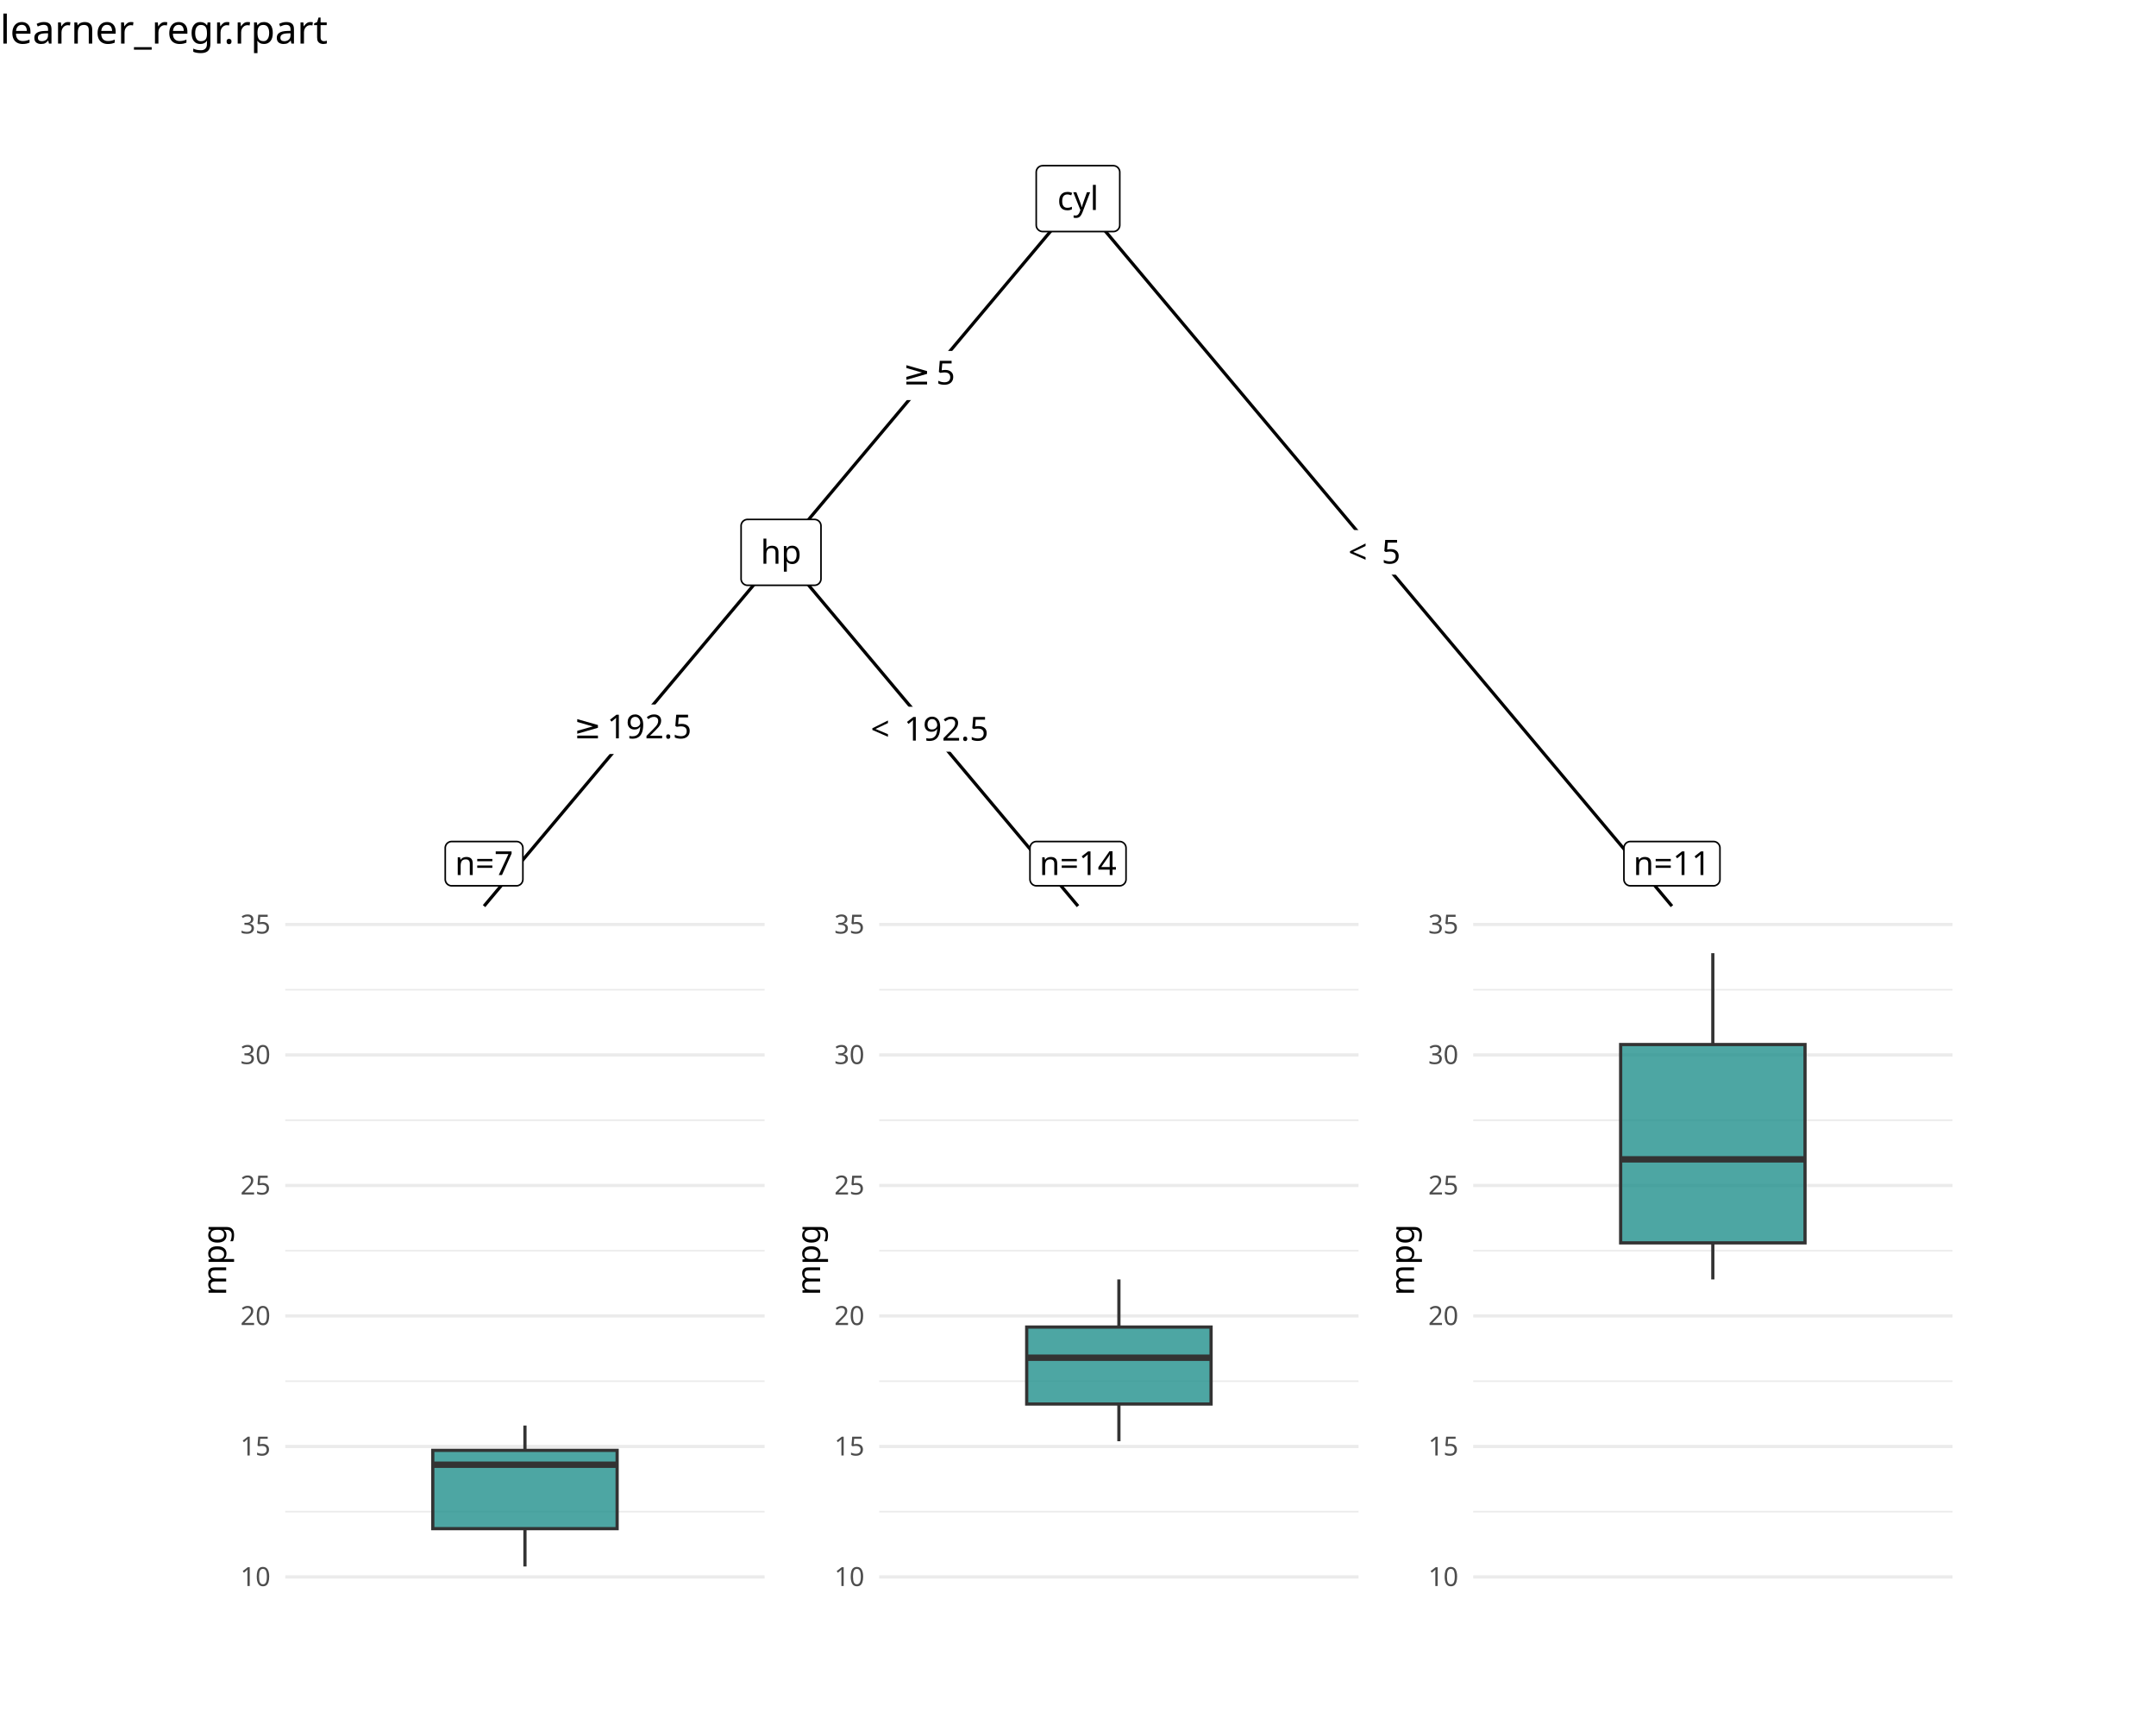
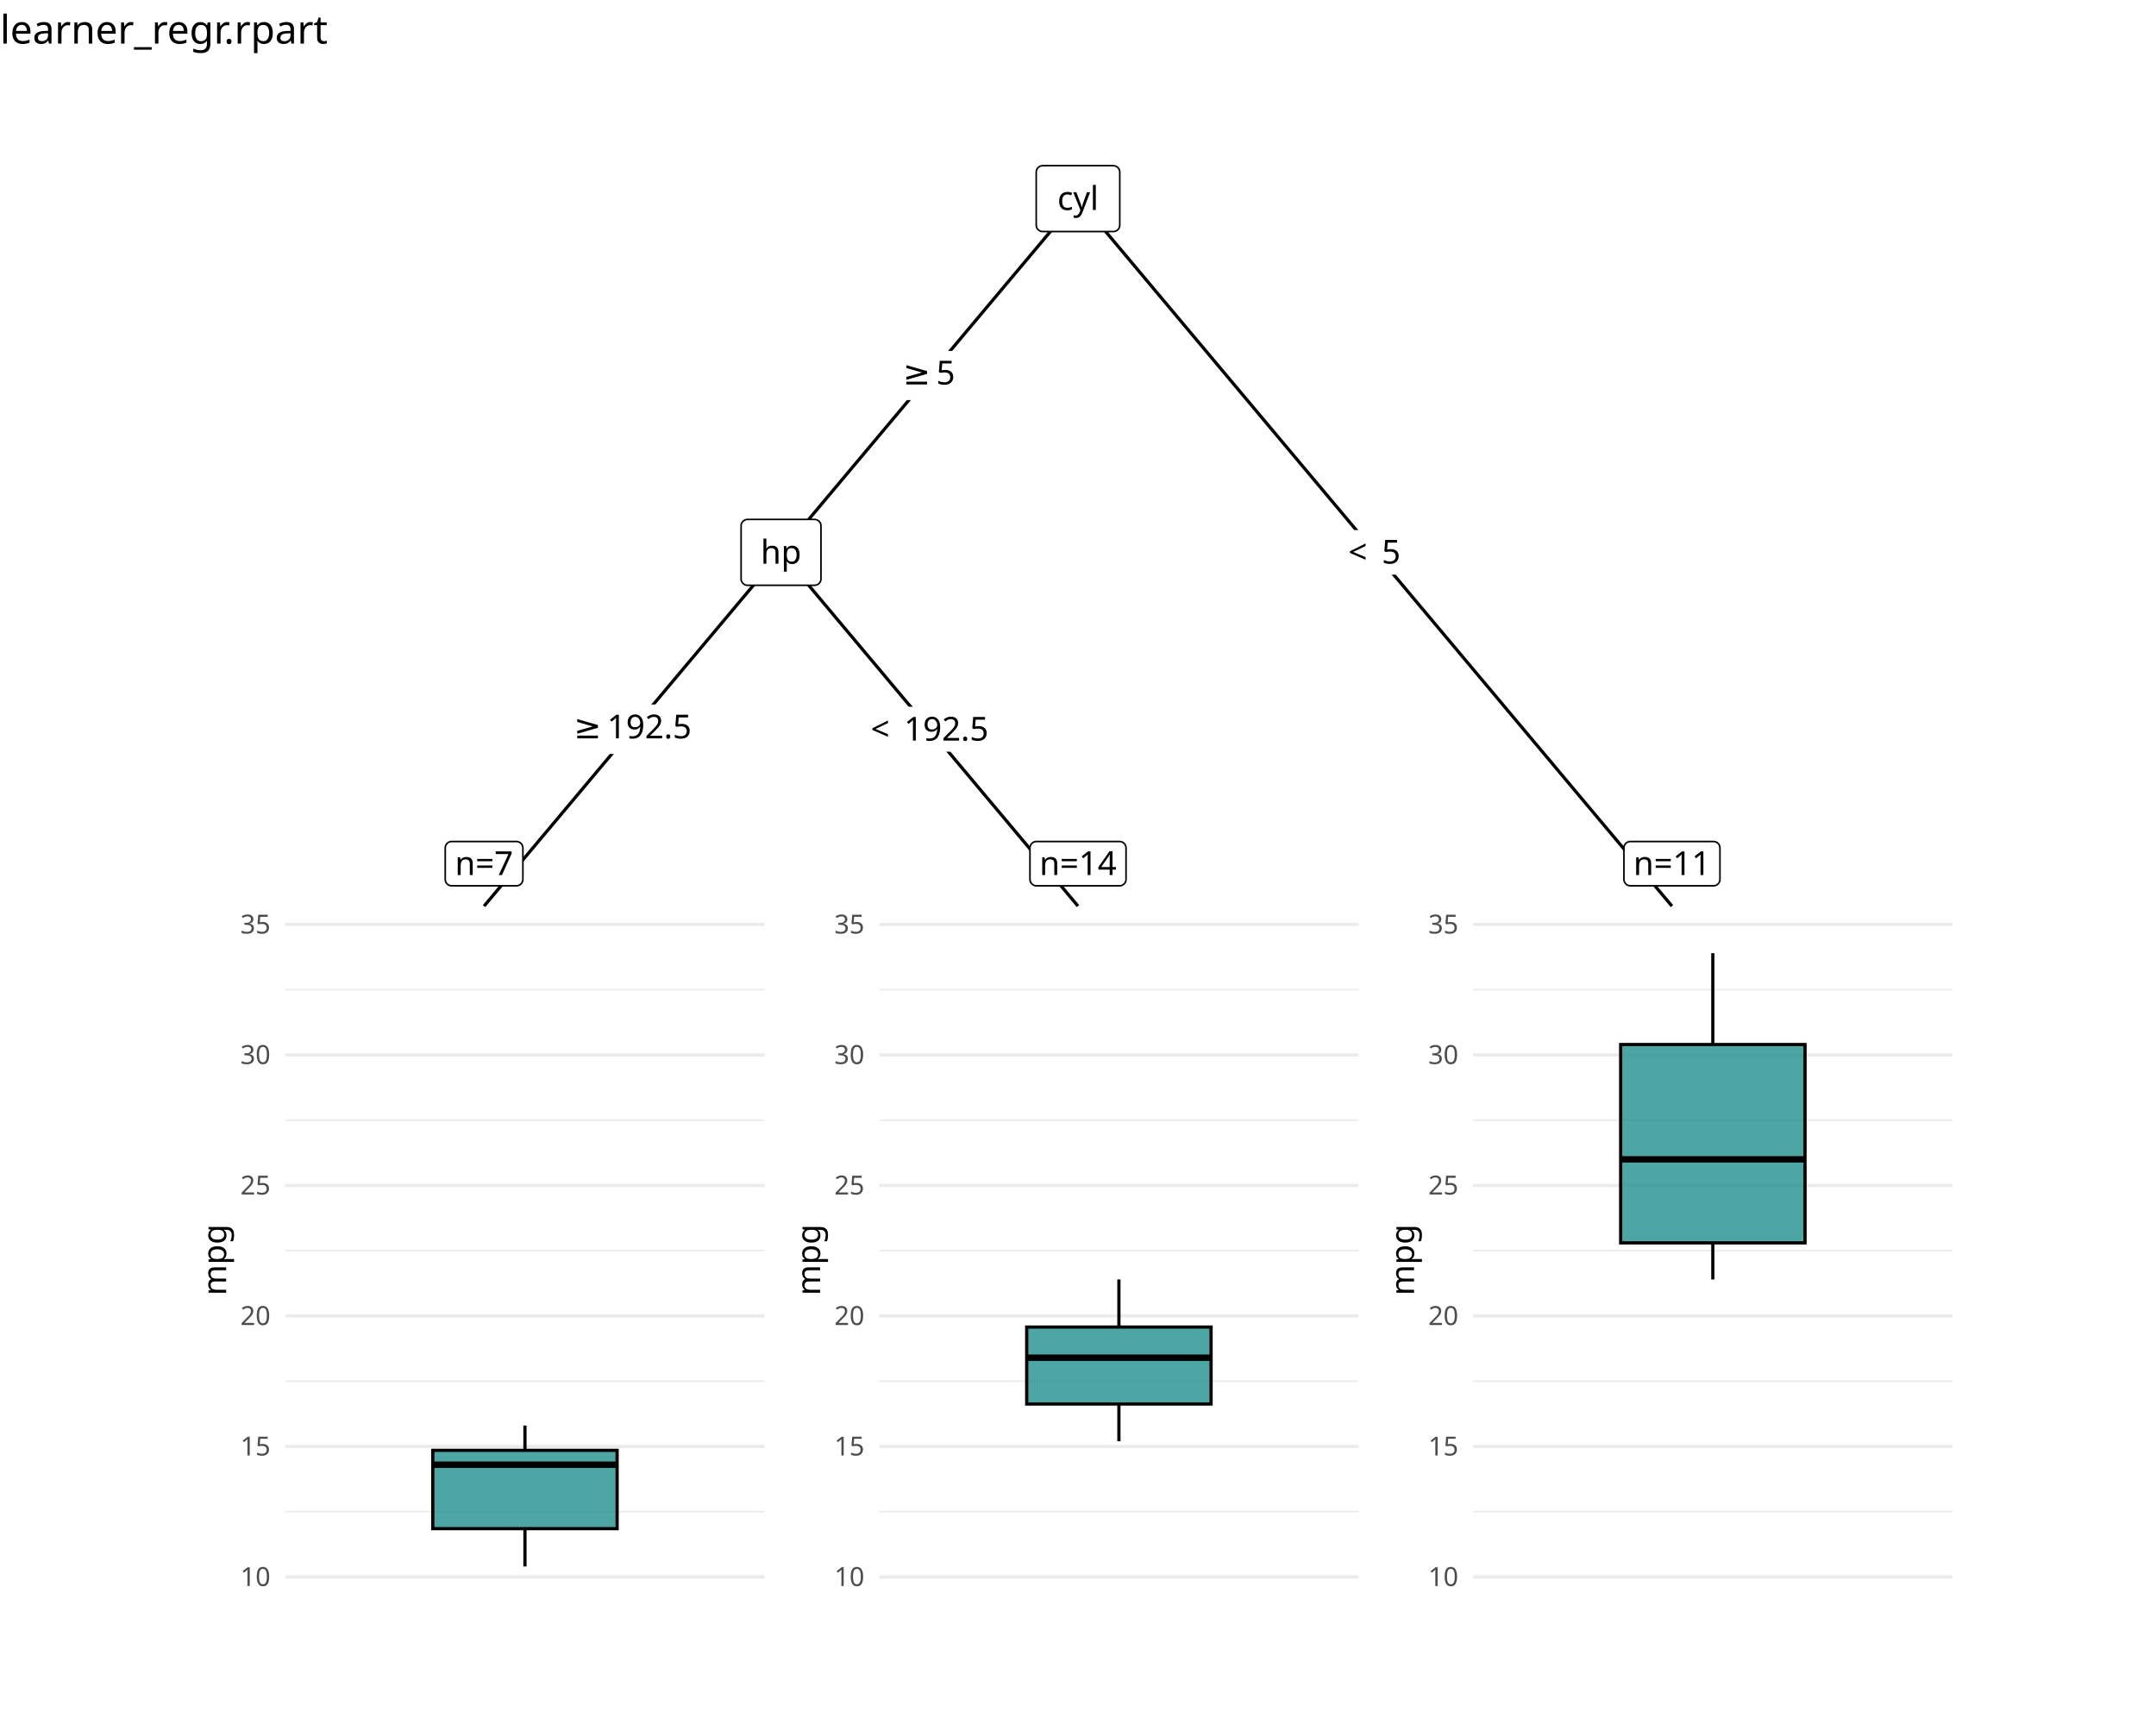
<svg xmlns="http://www.w3.org/2000/svg" class="svglite" data-engine-version="2.0" width="720.00pt" height="576.00pt" viewBox="0 0 720.00 576.00">
  <defs>
    <style type="text/css">
    .svglite line, .svglite polyline, .svglite polygon, .svglite path, .svglite rect, .svglite circle {
      fill: none;
      stroke: #000000;
      stroke-linecap: round;
      stroke-linejoin: round;
      stroke-miterlimit: 10.00;
    }
  </style>
  </defs>
  <rect width="100%" height="100%" style="stroke: none; fill: #FFFFFF;" />
  <defs>
    <clipPath id="cpMC4wMHw3MjAuMDB8MC4wMHw1NzYuMDA=">
      <rect x="0.00" y="0.00" width="720.00" height="576.00" />
    </clipPath>
  </defs>
  <g clip-path="url(#cpMC4wMHw3MjAuMDB8MC4wMHw1NzYuMDA=)">
</g>
  <defs>
    <clipPath id="cpMC4wMHw3MjAuMDB8MTcuMzB8NTc2LjAw">
      <rect x="0.00" y="17.30" width="720.00" height="558.70" />
    </clipPath>
  </defs>
  <g clip-path="url(#cpMC4wMHw3MjAuMDB8MTcuMzB8NTc2LjAw)">
    <line x1="260.83" y1="184.44" x2="360.00" y2="66.32" style="stroke-width: 1.07; stroke-linecap: butt;" />
    <line x1="161.65" y1="302.56" x2="260.83" y2="184.44" style="stroke-width: 1.07; stroke-linecap: butt;" />
    <line x1="360.00" y1="302.56" x2="260.83" y2="184.44" style="stroke-width: 1.07; stroke-linecap: butt;" />
    <line x1="558.35" y1="302.56" x2="360.00" y2="66.32" style="stroke-width: 1.07; stroke-linecap: butt;" />
    <polygon points="297.53,133.59 323.30,133.59 323.21,133.59 323.56,133.57 323.90,133.50 324.23,133.38 324.53,133.21 324.80,132.99 325.03,132.73 325.21,132.43 325.35,132.11 325.43,131.77 325.46,131.43 325.46,131.43 325.46,119.33 325.46,119.33 325.43,118.99 325.35,118.65 325.21,118.33 325.03,118.04 324.80,117.78 324.53,117.56 324.23,117.38 323.90,117.26 323.56,117.19 323.30,117.17 297.53,117.17 297.79,117.19 297.44,117.18 297.09,117.22 296.76,117.32 296.45,117.46 296.16,117.66 295.91,117.90 295.70,118.18 295.54,118.49 295.43,118.82 295.37,119.16 295.37,119.33 295.37,131.43 295.37,131.25 295.37,131.60 295.43,131.95 295.54,132.28 295.70,132.58 295.91,132.86 296.16,133.10 296.45,133.30 296.76,133.45 297.09,133.54 297.44,133.59 " style="stroke-width: 0.00; stroke: none; fill: #FFFFFF;" />
    <text x="301.52" y="128.37" style="font-size: 11.04px; font-family: sans;" textLength="8.58px" lengthAdjust="spacingAndGlyphs">≥</text>
    <text x="312.65" y="128.37" style="font-size: 11.04px; font-family: sans;" textLength="9.21px" lengthAdjust="spacingAndGlyphs"> 5</text>
    <polygon points="187.61,251.76 234.87,251.76 234.78,251.76 235.13,251.75 235.47,251.68 235.80,251.55 236.10,251.38 236.37,251.16 236.60,250.90 236.78,250.61 236.92,250.29 237.00,249.95 237.03,249.60 237.03,249.60 237.03,237.40 237.03,237.40 237.00,237.05 236.92,236.71 236.78,236.39 236.60,236.10 236.37,235.84 236.10,235.62 235.80,235.44 235.47,235.32 235.13,235.25 234.87,235.24 187.61,235.24 187.87,235.25 187.52,235.24 187.18,235.28 186.84,235.38 186.53,235.53 186.24,235.72 185.99,235.96 185.78,236.24 185.62,236.55 185.51,236.88 185.45,237.22 185.45,237.40 185.45,249.60 185.45,249.43 185.45,249.78 185.51,250.12 185.62,250.45 185.78,250.76 185.99,251.03 186.24,251.28 186.53,251.47 186.84,251.62 187.18,251.72 187.52,251.76 " style="stroke-width: 0.00; stroke: none; fill: #FFFFFF;" />
    <text x="191.60" y="246.55" style="font-size: 11.04px; font-family: sans;" textLength="8.58px" lengthAdjust="spacingAndGlyphs">≥</text>
    <text x="202.74" y="246.55" style="font-size: 11.04px; font-family: sans;" textLength="30.69px" lengthAdjust="spacingAndGlyphs"> 192.5</text>
    <polygon points="286.78,251.01 334.04,251.01 333.95,251.01 334.30,250.99 334.64,250.92 334.97,250.80 335.27,250.62 335.54,250.40 335.77,250.14 335.95,249.85 336.09,249.53 336.17,249.19 336.20,248.85 336.20,248.85 336.20,238.15 336.20,238.15 336.17,237.80 336.09,237.47 335.95,237.15 335.77,236.85 335.54,236.59 335.27,236.37 334.97,236.20 334.64,236.08 334.30,236.01 334.04,235.99 286.78,235.99 287.04,236.01 286.70,235.99 286.35,236.03 286.02,236.13 285.70,236.28 285.42,236.48 285.17,236.72 284.96,237.00 284.80,237.30 284.69,237.63 284.63,237.98 284.62,238.15 284.62,248.85 284.63,248.67 284.63,249.02 284.69,249.36 284.80,249.69 284.96,250.00 285.17,250.28 285.42,250.52 285.70,250.72 286.02,250.87 286.35,250.96 286.70,251.01 " style="stroke-width: 0.00; stroke: none; fill: #FFFFFF;" />
    <text x="290.78" y="247.30" style="font-size: 11.04px; font-family: sans;" textLength="8.57px" lengthAdjust="spacingAndGlyphs">&lt;</text>
    <text x="301.91" y="247.30" style="font-size: 11.04px; font-family: sans;" textLength="30.69px" lengthAdjust="spacingAndGlyphs"> 192.5</text>
    <polygon points="446.29,191.89 472.06,191.89 471.97,191.89 472.32,191.88 472.66,191.81 472.98,191.68 473.29,191.51 473.55,191.29 473.79,191.03 473.97,190.74 474.11,190.42 474.19,190.08 474.22,189.73 474.22,189.73 474.22,179.15 474.22,179.15 474.19,178.80 474.11,178.46 473.97,178.14 473.79,177.85 473.55,177.59 473.29,177.37 472.98,177.20 472.66,177.07 472.32,177.00 472.06,176.99 446.29,176.99 446.55,177.00 446.20,176.99 445.86,177.03 445.52,177.13 445.21,177.28 444.92,177.48 444.67,177.72 444.46,177.99 444.30,178.30 444.19,178.63 444.14,178.97 444.13,179.15 444.13,189.73 444.14,189.56 444.14,189.91 444.19,190.25 444.30,190.58 444.46,190.89 444.67,191.16 444.92,191.41 445.21,191.60 445.52,191.75 445.86,191.85 446.20,191.89 " style="stroke-width: 0.00; stroke: none; fill: #FFFFFF;" />
    <text x="450.28" y="188.19" style="font-size: 11.04px; font-family: sans;" textLength="8.57px" lengthAdjust="spacingAndGlyphs">&lt;</text>
    <text x="461.41" y="188.19" style="font-size: 11.04px; font-family: sans;" textLength="9.21px" lengthAdjust="spacingAndGlyphs"> 5</text>
    <polygon points="348.21,77.32 371.79,77.32 371.70,77.32 372.05,77.31 372.39,77.24 372.72,77.11 373.02,76.94 373.29,76.72 373.52,76.46 373.70,76.17 373.84,75.85 373.92,75.51 373.95,75.16 373.95,75.16 373.95,57.48 373.95,57.48 373.92,57.14 373.84,56.80 373.70,56.48 373.52,56.19 373.29,55.93 373.02,55.71 372.72,55.53 372.39,55.41 372.05,55.34 371.79,55.32 348.21,55.32 348.47,55.34 348.12,55.33 347.78,55.37 347.44,55.46 347.13,55.61 346.84,55.81 346.59,56.05 346.38,56.33 346.22,56.64 346.11,56.97 346.06,57.31 346.05,57.48 346.05,75.16 346.06,74.99 346.06,75.34 346.11,75.68 346.22,76.01 346.38,76.32 346.59,76.59 346.84,76.83 347.13,77.03 347.44,77.18 347.78,77.28 348.12,77.32 " style="stroke-width: 0.53; fill: #FFFFFF;" />
    <text x="360.00" y="70.12" text-anchor="middle" style="font-size: 11.04px; font-family: sans;" textLength="13.50px" lengthAdjust="spacingAndGlyphs">cyl</text>
    <polygon points="249.65,195.44 272.01,195.44 271.92,195.44 272.27,195.42 272.61,195.35 272.93,195.23 273.23,195.06 273.50,194.84 273.73,194.58 273.92,194.28 274.06,193.96 274.14,193.63 274.17,193.28 274.17,193.28 274.17,175.60 274.17,175.60 274.14,175.26 274.06,174.92 273.92,174.60 273.73,174.30 273.50,174.04 273.23,173.82 272.93,173.65 272.61,173.53 272.27,173.46 272.01,173.44 249.65,173.44 249.91,173.46 249.56,173.44 249.21,173.49 248.88,173.58 248.57,173.73 248.28,173.93 248.03,174.17 247.82,174.45 247.66,174.75 247.55,175.08 247.49,175.43 247.49,175.60 247.49,193.28 247.49,193.11 247.49,193.45 247.55,193.80 247.66,194.13 247.82,194.43 248.03,194.71 248.28,194.95 248.57,195.15 248.88,195.30 249.21,195.40 249.56,195.44 " style="stroke-width: 0.53; fill: #FFFFFF;" />
    <text x="260.83" y="188.24" text-anchor="middle" style="font-size: 11.04px; font-family: sans;" textLength="12.28px" lengthAdjust="spacingAndGlyphs">hp</text>
  </g>
  <defs>
    <clipPath id="cpNjIuNDh8MjYwLjgzfDMwMi41Nnw1MzguNzk=">
      <rect x="62.48" y="302.56" width="198.35" height="236.24" />
    </clipPath>
  </defs>
  <g clip-path="url(#cpNjIuNDh8MjYwLjgzfDMwMi41Nnw1MzguNzk=)">
</g>
  <g clip-path="url(#cpMC4wMHw3MjAuMDB8MTcuMzB8NTc2LjAw)">
</g>
  <defs>
    <clipPath id="cpOTUuMjd8MjU1LjM1fDMwOC4wNHw1MzMuMzE=">
      <rect x="95.27" y="308.04" width="160.07" height="225.28" />
    </clipPath>
  </defs>
  <g clip-path="url(#cpOTUuMjd8MjU1LjM1fDMwOC4wNHw1MzMuMzE=)">
    <polyline points="95.27,504.77 255.35,504.77 " style="stroke-width: 0.53; stroke: #EBEBEB; stroke-linecap: butt;" />
    <polyline points="95.27,461.20 255.35,461.20 " style="stroke-width: 0.53; stroke: #EBEBEB; stroke-linecap: butt;" />
    <polyline points="95.27,417.63 255.35,417.63 " style="stroke-width: 0.53; stroke: #EBEBEB; stroke-linecap: butt;" />
    <polyline points="95.27,374.05 255.35,374.05 " style="stroke-width: 0.53; stroke: #EBEBEB; stroke-linecap: butt;" />
    <polyline points="95.27,330.48 255.35,330.48 " style="stroke-width: 0.53; stroke: #EBEBEB; stroke-linecap: butt;" />
    <polyline points="95.27,526.56 255.35,526.56 " style="stroke-width: 1.07; stroke: #EBEBEB; stroke-linecap: butt;" />
    <polyline points="95.27,482.99 255.35,482.99 " style="stroke-width: 1.07; stroke: #EBEBEB; stroke-linecap: butt;" />
    <polyline points="95.27,439.41 255.35,439.41 " style="stroke-width: 1.07; stroke: #EBEBEB; stroke-linecap: butt;" />
    <polyline points="95.27,395.84 255.35,395.84 " style="stroke-width: 1.07; stroke: #EBEBEB; stroke-linecap: butt;" />
    <polyline points="95.27,352.26 255.35,352.26 " style="stroke-width: 1.07; stroke: #EBEBEB; stroke-linecap: butt;" />
    <polyline points="95.27,308.69 255.35,308.69 " style="stroke-width: 1.07; stroke: #EBEBEB; stroke-linecap: butt;" />
-     <line x1="175.31" y1="484.29" x2="175.31" y2="476.01" style="stroke-width: 1.07; stroke: #333333; stroke-linecap: butt;" />
-     <line x1="175.31" y1="510.44" x2="175.31" y2="523.07" style="stroke-width: 1.07; stroke: #333333; stroke-linecap: butt;" />
-     <polygon points="144.53,484.29 144.53,510.44 206.09,510.44 206.09,484.29 144.53,484.29 " style="stroke-width: 1.07; stroke: #333333; stroke-linecap: butt; stroke-linejoin: miter; fill: #21908C; fill-opacity: 0.80;" />
-     <line x1="144.53" y1="489.09" x2="206.09" y2="489.09" style="stroke-width: 2.13; stroke: #333333; stroke-linecap: butt; stroke-linejoin: miter;" />
+     <line x1="175.31" y1="484.29" x2="175.31" y2="476.01" style="stroke-width: 1.07; stroke-linecap: butt;" />
+     <line x1="175.31" y1="510.44" x2="175.31" y2="523.07" style="stroke-width: 1.07; stroke-linecap: butt;" />
+     <polygon points="144.53,484.29 144.53,510.44 206.09,510.44 206.09,484.29 144.53,484.29 " style="stroke-width: 1.07; stroke-linecap: butt; stroke-linejoin: miter; fill: #21908C; fill-opacity: 0.80;" />
+     <line x1="144.53" y1="489.09" x2="206.09" y2="489.09" style="stroke-width: 2.13; stroke-linecap: butt; stroke-linejoin: miter;" />
  </g>
  <g clip-path="url(#cpMC4wMHw3MjAuMDB8MTcuMzB8NTc2LjAw)">
</g>
  <g clip-path="url(#cpMC4wMHw3MjAuMDB8MC4wMHw1NzYuMDA=)">
</g>
  <g clip-path="url(#cpMC4wMHw3MjAuMDB8MTcuMzB8NTc2LjAw)">
</g>
  <g clip-path="url(#cpMC4wMHw3MjAuMDB8MC4wMHw1NzYuMDA=)">
</g>
  <g clip-path="url(#cpMC4wMHw3MjAuMDB8MTcuMzB8NTc2LjAw)">
</g>
  <g clip-path="url(#cpMC4wMHw3MjAuMDB8MC4wMHw1NzYuMDA=)">
</g>
  <g clip-path="url(#cpMC4wMHw3MjAuMDB8MTcuMzB8NTc2LjAw)">
</g>
  <g clip-path="url(#cpMC4wMHw3MjAuMDB8MC4wMHw1NzYuMDA=)">
</g>
  <g clip-path="url(#cpMC4wMHw3MjAuMDB8MTcuMzB8NTc2LjAw)">
</g>
  <g clip-path="url(#cpMC4wMHw3MjAuMDB8MC4wMHw1NzYuMDA=)">
</g>
  <g clip-path="url(#cpMC4wMHw3MjAuMDB8MTcuMzB8NTc2LjAw)">
</g>
  <g clip-path="url(#cpMC4wMHw3MjAuMDB8MC4wMHw1NzYuMDA=)">
    <text x="90.34" y="529.59" text-anchor="end" style="font-size: 8.80px; fill: #4D4D4D; font-family: sans;" textLength="9.79px" lengthAdjust="spacingAndGlyphs">10</text>
    <text x="90.34" y="486.01" text-anchor="end" style="font-size: 8.80px; fill: #4D4D4D; font-family: sans;" textLength="9.79px" lengthAdjust="spacingAndGlyphs">15</text>
    <text x="90.34" y="442.44" text-anchor="end" style="font-size: 8.80px; fill: #4D4D4D; font-family: sans;" textLength="9.79px" lengthAdjust="spacingAndGlyphs">20</text>
    <text x="90.34" y="398.87" text-anchor="end" style="font-size: 8.80px; fill: #4D4D4D; font-family: sans;" textLength="9.79px" lengthAdjust="spacingAndGlyphs">25</text>
    <text x="90.34" y="355.29" text-anchor="end" style="font-size: 8.80px; fill: #4D4D4D; font-family: sans;" textLength="9.79px" lengthAdjust="spacingAndGlyphs">30</text>
    <text x="90.34" y="311.72" text-anchor="end" style="font-size: 8.80px; fill: #4D4D4D; font-family: sans;" textLength="9.79px" lengthAdjust="spacingAndGlyphs">35</text>
  </g>
  <g clip-path="url(#cpMC4wMHw3MjAuMDB8MTcuMzB8NTc2LjAw)">
</g>
  <g clip-path="url(#cpMC4wMHw3MjAuMDB8MC4wMHw1NzYuMDA=)">
</g>
  <g clip-path="url(#cpMC4wMHw3MjAuMDB8MTcuMzB8NTc2LjAw)">
</g>
  <g clip-path="url(#cpMC4wMHw3MjAuMDB8MC4wMHw1NzYuMDA=)">
</g>
  <g clip-path="url(#cpMC4wMHw3MjAuMDB8MTcuMzB8NTc2LjAw)">
</g>
  <g clip-path="url(#cpMC4wMHw3MjAuMDB8MC4wMHw1NzYuMDA=)">
</g>
  <g clip-path="url(#cpMC4wMHw3MjAuMDB8MTcuMzB8NTc2LjAw)">
</g>
  <g clip-path="url(#cpMC4wMHw3MjAuMDB8MC4wMHw1NzYuMDA=)">
</g>
  <g clip-path="url(#cpMC4wMHw3MjAuMDB8MTcuMzB8NTc2LjAw)">
</g>
  <g clip-path="url(#cpMC4wMHw3MjAuMDB8MC4wMHw1NzYuMDA=)">
    <text transform="translate(75.53,420.68) rotate(-90)" text-anchor="middle" style="font-size: 11.00px; font-family: sans;" textLength="21.40px" lengthAdjust="spacingAndGlyphs">mpg</text>
  </g>
  <g clip-path="url(#cpMC4wMHw3MjAuMDB8MTcuMzB8NTc2LjAw)">
</g>
  <g clip-path="url(#cpMC4wMHw3MjAuMDB8MC4wMHw1NzYuMDA=)">
</g>
  <g clip-path="url(#cpMC4wMHw3MjAuMDB8MTcuMzB8NTc2LjAw)">
</g>
  <g clip-path="url(#cpMC4wMHw3MjAuMDB8MC4wMHw1NzYuMDA=)">
</g>
  <g clip-path="url(#cpMC4wMHw3MjAuMDB8MTcuMzB8NTc2LjAw)">
</g>
  <g clip-path="url(#cpMC4wMHw3MjAuMDB8MC4wMHw1NzYuMDA=)">
</g>
  <g clip-path="url(#cpMC4wMHw3MjAuMDB8MTcuMzB8NTc2LjAw)">
</g>
  <g clip-path="url(#cpMC4wMHw3MjAuMDB8MC4wMHw1NzYuMDA=)">
</g>
  <g clip-path="url(#cpMC4wMHw3MjAuMDB8MTcuMzB8NTc2LjAw)">
</g>
  <g clip-path="url(#cpMC4wMHw3MjAuMDB8MC4wMHw1NzYuMDA=)">
</g>
  <g clip-path="url(#cpMC4wMHw3MjAuMDB8MTcuMzB8NTc2LjAw)">
</g>
  <defs>
    <clipPath id="cpMjYwLjgzfDQ1OS4xN3wzMDIuNTZ8NTM4Ljc5">
      <rect x="260.83" y="302.56" width="198.35" height="236.24" />
    </clipPath>
  </defs>
  <g clip-path="url(#cpMjYwLjgzfDQ1OS4xN3wzMDIuNTZ8NTM4Ljc5)">
</g>
  <g clip-path="url(#cpMC4wMHw3MjAuMDB8MTcuMzB8NTc2LjAw)">
</g>
  <defs>
    <clipPath id="cpMjkzLjYyfDQ1My42OXwzMDguMDR8NTMzLjMx">
      <rect x="293.62" y="308.04" width="160.07" height="225.28" />
    </clipPath>
  </defs>
  <g clip-path="url(#cpMjkzLjYyfDQ1My42OXwzMDguMDR8NTMzLjMx)">
    <polyline points="293.62,504.77 453.69,504.77 " style="stroke-width: 0.53; stroke: #EBEBEB; stroke-linecap: butt;" />
    <polyline points="293.62,461.20 453.69,461.20 " style="stroke-width: 0.53; stroke: #EBEBEB; stroke-linecap: butt;" />
    <polyline points="293.62,417.63 453.69,417.63 " style="stroke-width: 0.53; stroke: #EBEBEB; stroke-linecap: butt;" />
    <polyline points="293.62,374.05 453.69,374.05 " style="stroke-width: 0.53; stroke: #EBEBEB; stroke-linecap: butt;" />
    <polyline points="293.62,330.48 453.69,330.48 " style="stroke-width: 0.53; stroke: #EBEBEB; stroke-linecap: butt;" />
    <polyline points="293.62,526.56 453.69,526.56 " style="stroke-width: 1.07; stroke: #EBEBEB; stroke-linecap: butt;" />
    <polyline points="293.62,482.99 453.69,482.99 " style="stroke-width: 1.07; stroke: #EBEBEB; stroke-linecap: butt;" />
    <polyline points="293.62,439.41 453.69,439.41 " style="stroke-width: 1.07; stroke: #EBEBEB; stroke-linecap: butt;" />
    <polyline points="293.62,395.84 453.69,395.84 " style="stroke-width: 1.07; stroke: #EBEBEB; stroke-linecap: butt;" />
    <polyline points="293.62,352.26 453.69,352.26 " style="stroke-width: 1.07; stroke: #EBEBEB; stroke-linecap: butt;" />
    <polyline points="293.62,308.69 453.69,308.69 " style="stroke-width: 1.07; stroke: #EBEBEB; stroke-linecap: butt;" />
-     <line x1="373.66" y1="443.12" x2="373.66" y2="427.21" style="stroke-width: 1.07; stroke: #333333; stroke-linecap: butt;" />
-     <line x1="373.66" y1="468.82" x2="373.66" y2="481.24" style="stroke-width: 1.07; stroke: #333333; stroke-linecap: butt;" />
-     <polygon points="342.87,443.12 342.87,468.82 404.44,468.82 404.44,443.12 342.87,443.12 " style="stroke-width: 1.07; stroke: #333333; stroke-linecap: butt; stroke-linejoin: miter; fill: #21908C; fill-opacity: 0.80;" />
-     <line x1="342.87" y1="453.36" x2="404.44" y2="453.36" style="stroke-width: 2.13; stroke: #333333; stroke-linecap: butt; stroke-linejoin: miter;" />
+     <line x1="373.66" y1="443.12" x2="373.66" y2="427.21" style="stroke-width: 1.07; stroke-linecap: butt;" />
+     <line x1="373.66" y1="468.82" x2="373.66" y2="481.24" style="stroke-width: 1.07; stroke-linecap: butt;" />
+     <polygon points="342.87,443.12 342.87,468.82 404.44,468.82 404.44,443.12 342.87,443.12 " style="stroke-width: 1.07; stroke-linecap: butt; stroke-linejoin: miter; fill: #21908C; fill-opacity: 0.80;" />
+     <line x1="342.87" y1="453.36" x2="404.44" y2="453.36" style="stroke-width: 2.13; stroke-linecap: butt; stroke-linejoin: miter;" />
  </g>
  <g clip-path="url(#cpMC4wMHw3MjAuMDB8MTcuMzB8NTc2LjAw)">
</g>
  <g clip-path="url(#cpMC4wMHw3MjAuMDB8MC4wMHw1NzYuMDA=)">
</g>
  <g clip-path="url(#cpMC4wMHw3MjAuMDB8MTcuMzB8NTc2LjAw)">
</g>
  <g clip-path="url(#cpMC4wMHw3MjAuMDB8MC4wMHw1NzYuMDA=)">
</g>
  <g clip-path="url(#cpMC4wMHw3MjAuMDB8MTcuMzB8NTc2LjAw)">
</g>
  <g clip-path="url(#cpMC4wMHw3MjAuMDB8MC4wMHw1NzYuMDA=)">
</g>
  <g clip-path="url(#cpMC4wMHw3MjAuMDB8MTcuMzB8NTc2LjAw)">
</g>
  <g clip-path="url(#cpMC4wMHw3MjAuMDB8MC4wMHw1NzYuMDA=)">
</g>
  <g clip-path="url(#cpMC4wMHw3MjAuMDB8MTcuMzB8NTc2LjAw)">
</g>
  <g clip-path="url(#cpMC4wMHw3MjAuMDB8MC4wMHw1NzYuMDA=)">
</g>
  <g clip-path="url(#cpMC4wMHw3MjAuMDB8MTcuMzB8NTc2LjAw)">
</g>
  <g clip-path="url(#cpMC4wMHw3MjAuMDB8MC4wMHw1NzYuMDA=)">
    <text x="288.69" y="529.59" text-anchor="end" style="font-size: 8.80px; fill: #4D4D4D; font-family: sans;" textLength="9.79px" lengthAdjust="spacingAndGlyphs">10</text>
    <text x="288.69" y="486.01" text-anchor="end" style="font-size: 8.80px; fill: #4D4D4D; font-family: sans;" textLength="9.79px" lengthAdjust="spacingAndGlyphs">15</text>
    <text x="288.69" y="442.44" text-anchor="end" style="font-size: 8.80px; fill: #4D4D4D; font-family: sans;" textLength="9.79px" lengthAdjust="spacingAndGlyphs">20</text>
    <text x="288.69" y="398.87" text-anchor="end" style="font-size: 8.80px; fill: #4D4D4D; font-family: sans;" textLength="9.79px" lengthAdjust="spacingAndGlyphs">25</text>
    <text x="288.69" y="355.29" text-anchor="end" style="font-size: 8.80px; fill: #4D4D4D; font-family: sans;" textLength="9.79px" lengthAdjust="spacingAndGlyphs">30</text>
    <text x="288.69" y="311.72" text-anchor="end" style="font-size: 8.80px; fill: #4D4D4D; font-family: sans;" textLength="9.79px" lengthAdjust="spacingAndGlyphs">35</text>
  </g>
  <g clip-path="url(#cpMC4wMHw3MjAuMDB8MTcuMzB8NTc2LjAw)">
</g>
  <g clip-path="url(#cpMC4wMHw3MjAuMDB8MC4wMHw1NzYuMDA=)">
</g>
  <g clip-path="url(#cpMC4wMHw3MjAuMDB8MTcuMzB8NTc2LjAw)">
</g>
  <g clip-path="url(#cpMC4wMHw3MjAuMDB8MC4wMHw1NzYuMDA=)">
</g>
  <g clip-path="url(#cpMC4wMHw3MjAuMDB8MTcuMzB8NTc2LjAw)">
</g>
  <g clip-path="url(#cpMC4wMHw3MjAuMDB8MC4wMHw1NzYuMDA=)">
</g>
  <g clip-path="url(#cpMC4wMHw3MjAuMDB8MTcuMzB8NTc2LjAw)">
</g>
  <g clip-path="url(#cpMC4wMHw3MjAuMDB8MC4wMHw1NzYuMDA=)">
</g>
  <g clip-path="url(#cpMC4wMHw3MjAuMDB8MTcuMzB8NTc2LjAw)">
</g>
  <g clip-path="url(#cpMC4wMHw3MjAuMDB8MC4wMHw1NzYuMDA=)">
    <text transform="translate(273.88,420.68) rotate(-90)" text-anchor="middle" style="font-size: 11.00px; font-family: sans;" textLength="21.40px" lengthAdjust="spacingAndGlyphs">mpg</text>
  </g>
  <g clip-path="url(#cpMC4wMHw3MjAuMDB8MTcuMzB8NTc2LjAw)">
</g>
  <g clip-path="url(#cpMC4wMHw3MjAuMDB8MC4wMHw1NzYuMDA=)">
</g>
  <g clip-path="url(#cpMC4wMHw3MjAuMDB8MTcuMzB8NTc2LjAw)">
</g>
  <g clip-path="url(#cpMC4wMHw3MjAuMDB8MC4wMHw1NzYuMDA=)">
</g>
  <g clip-path="url(#cpMC4wMHw3MjAuMDB8MTcuMzB8NTc2LjAw)">
</g>
  <g clip-path="url(#cpMC4wMHw3MjAuMDB8MC4wMHw1NzYuMDA=)">
</g>
  <g clip-path="url(#cpMC4wMHw3MjAuMDB8MTcuMzB8NTc2LjAw)">
</g>
  <g clip-path="url(#cpMC4wMHw3MjAuMDB8MC4wMHw1NzYuMDA=)">
</g>
  <g clip-path="url(#cpMC4wMHw3MjAuMDB8MTcuMzB8NTc2LjAw)">
</g>
  <g clip-path="url(#cpMC4wMHw3MjAuMDB8MC4wMHw1NzYuMDA=)">
</g>
  <g clip-path="url(#cpMC4wMHw3MjAuMDB8MTcuMzB8NTc2LjAw)">
</g>
  <defs>
    <clipPath id="cpNDU5LjE3fDY1Ny41MnwzMDIuNTZ8NTM4Ljc5">
      <rect x="459.17" y="302.56" width="198.35" height="236.24" />
    </clipPath>
  </defs>
  <g clip-path="url(#cpNDU5LjE3fDY1Ny41MnwzMDIuNTZ8NTM4Ljc5)">
</g>
  <g clip-path="url(#cpMC4wMHw3MjAuMDB8MTcuMzB8NTc2LjAw)">
</g>
  <defs>
    <clipPath id="cpNDkxLjk3fDY1Mi4wNHwzMDguMDR8NTMzLjMx">
      <rect x="491.97" y="308.04" width="160.07" height="225.28" />
    </clipPath>
  </defs>
  <g clip-path="url(#cpNDkxLjk3fDY1Mi4wNHwzMDguMDR8NTMzLjMx)">
    <polyline points="491.97,504.77 652.04,504.77 " style="stroke-width: 0.53; stroke: #EBEBEB; stroke-linecap: butt;" />
    <polyline points="491.97,461.20 652.04,461.20 " style="stroke-width: 0.53; stroke: #EBEBEB; stroke-linecap: butt;" />
    <polyline points="491.97,417.63 652.04,417.63 " style="stroke-width: 0.53; stroke: #EBEBEB; stroke-linecap: butt;" />
    <polyline points="491.97,374.05 652.04,374.05 " style="stroke-width: 0.53; stroke: #EBEBEB; stroke-linecap: butt;" />
    <polyline points="491.97,330.48 652.04,330.48 " style="stroke-width: 0.53; stroke: #EBEBEB; stroke-linecap: butt;" />
    <polyline points="491.97,526.56 652.04,526.56 " style="stroke-width: 1.07; stroke: #EBEBEB; stroke-linecap: butt;" />
    <polyline points="491.97,482.99 652.04,482.99 " style="stroke-width: 1.07; stroke: #EBEBEB; stroke-linecap: butt;" />
    <polyline points="491.97,439.41 652.04,439.41 " style="stroke-width: 1.07; stroke: #EBEBEB; stroke-linecap: butt;" />
    <polyline points="491.97,395.84 652.04,395.84 " style="stroke-width: 1.07; stroke: #EBEBEB; stroke-linecap: butt;" />
    <polyline points="491.97,352.26 652.04,352.26 " style="stroke-width: 1.07; stroke: #EBEBEB; stroke-linecap: butt;" />
    <polyline points="491.97,308.69 652.04,308.69 " style="stroke-width: 1.07; stroke: #EBEBEB; stroke-linecap: butt;" />
-     <line x1="572.00" y1="348.78" x2="572.00" y2="318.28" style="stroke-width: 1.07; stroke: #333333; stroke-linecap: butt;" />
-     <line x1="572.00" y1="415.01" x2="572.00" y2="427.21" style="stroke-width: 1.07; stroke: #333333; stroke-linecap: butt;" />
-     <polygon points="541.22,348.78 541.22,415.01 602.79,415.01 602.79,348.78 541.22,348.78 " style="stroke-width: 1.07; stroke: #333333; stroke-linecap: butt; stroke-linejoin: miter; fill: #21908C; fill-opacity: 0.80;" />
-     <line x1="541.22" y1="387.12" x2="602.79" y2="387.12" style="stroke-width: 2.13; stroke: #333333; stroke-linecap: butt; stroke-linejoin: miter;" />
+     <line x1="572.00" y1="348.78" x2="572.00" y2="318.28" style="stroke-width: 1.07; stroke-linecap: butt;" />
+     <line x1="572.00" y1="415.01" x2="572.00" y2="427.21" style="stroke-width: 1.07; stroke-linecap: butt;" />
+     <polygon points="541.22,348.78 541.22,415.01 602.79,415.01 602.79,348.78 541.22,348.78 " style="stroke-width: 1.07; stroke-linecap: butt; stroke-linejoin: miter; fill: #21908C; fill-opacity: 0.80;" />
+     <line x1="541.22" y1="387.12" x2="602.79" y2="387.12" style="stroke-width: 2.13; stroke-linecap: butt; stroke-linejoin: miter;" />
  </g>
  <g clip-path="url(#cpMC4wMHw3MjAuMDB8MTcuMzB8NTc2LjAw)">
</g>
  <g clip-path="url(#cpMC4wMHw3MjAuMDB8MC4wMHw1NzYuMDA=)">
</g>
  <g clip-path="url(#cpMC4wMHw3MjAuMDB8MTcuMzB8NTc2LjAw)">
</g>
  <g clip-path="url(#cpMC4wMHw3MjAuMDB8MC4wMHw1NzYuMDA=)">
</g>
  <g clip-path="url(#cpMC4wMHw3MjAuMDB8MTcuMzB8NTc2LjAw)">
</g>
  <g clip-path="url(#cpMC4wMHw3MjAuMDB8MC4wMHw1NzYuMDA=)">
</g>
  <g clip-path="url(#cpMC4wMHw3MjAuMDB8MTcuMzB8NTc2LjAw)">
</g>
  <g clip-path="url(#cpMC4wMHw3MjAuMDB8MC4wMHw1NzYuMDA=)">
</g>
  <g clip-path="url(#cpMC4wMHw3MjAuMDB8MTcuMzB8NTc2LjAw)">
</g>
  <g clip-path="url(#cpMC4wMHw3MjAuMDB8MC4wMHw1NzYuMDA=)">
</g>
  <g clip-path="url(#cpMC4wMHw3MjAuMDB8MTcuMzB8NTc2LjAw)">
</g>
  <g clip-path="url(#cpMC4wMHw3MjAuMDB8MC4wMHw1NzYuMDA=)">
    <text x="487.04" y="529.59" text-anchor="end" style="font-size: 8.80px; fill: #4D4D4D; font-family: sans;" textLength="9.79px" lengthAdjust="spacingAndGlyphs">10</text>
    <text x="487.04" y="486.01" text-anchor="end" style="font-size: 8.80px; fill: #4D4D4D; font-family: sans;" textLength="9.79px" lengthAdjust="spacingAndGlyphs">15</text>
    <text x="487.04" y="442.44" text-anchor="end" style="font-size: 8.80px; fill: #4D4D4D; font-family: sans;" textLength="9.79px" lengthAdjust="spacingAndGlyphs">20</text>
    <text x="487.04" y="398.87" text-anchor="end" style="font-size: 8.80px; fill: #4D4D4D; font-family: sans;" textLength="9.79px" lengthAdjust="spacingAndGlyphs">25</text>
    <text x="487.04" y="355.29" text-anchor="end" style="font-size: 8.80px; fill: #4D4D4D; font-family: sans;" textLength="9.79px" lengthAdjust="spacingAndGlyphs">30</text>
    <text x="487.04" y="311.72" text-anchor="end" style="font-size: 8.80px; fill: #4D4D4D; font-family: sans;" textLength="9.79px" lengthAdjust="spacingAndGlyphs">35</text>
  </g>
  <g clip-path="url(#cpMC4wMHw3MjAuMDB8MTcuMzB8NTc2LjAw)">
</g>
  <g clip-path="url(#cpMC4wMHw3MjAuMDB8MC4wMHw1NzYuMDA=)">
</g>
  <g clip-path="url(#cpMC4wMHw3MjAuMDB8MTcuMzB8NTc2LjAw)">
</g>
  <g clip-path="url(#cpMC4wMHw3MjAuMDB8MC4wMHw1NzYuMDA=)">
</g>
  <g clip-path="url(#cpMC4wMHw3MjAuMDB8MTcuMzB8NTc2LjAw)">
</g>
  <g clip-path="url(#cpMC4wMHw3MjAuMDB8MC4wMHw1NzYuMDA=)">
</g>
  <g clip-path="url(#cpMC4wMHw3MjAuMDB8MTcuMzB8NTc2LjAw)">
</g>
  <g clip-path="url(#cpMC4wMHw3MjAuMDB8MC4wMHw1NzYuMDA=)">
</g>
  <g clip-path="url(#cpMC4wMHw3MjAuMDB8MTcuMzB8NTc2LjAw)">
</g>
  <g clip-path="url(#cpMC4wMHw3MjAuMDB8MC4wMHw1NzYuMDA=)">
    <text transform="translate(472.22,420.68) rotate(-90)" text-anchor="middle" style="font-size: 11.00px; font-family: sans;" textLength="21.40px" lengthAdjust="spacingAndGlyphs">mpg</text>
  </g>
  <g clip-path="url(#cpMC4wMHw3MjAuMDB8MTcuMzB8NTc2LjAw)">
</g>
  <g clip-path="url(#cpMC4wMHw3MjAuMDB8MC4wMHw1NzYuMDA=)">
</g>
  <g clip-path="url(#cpMC4wMHw3MjAuMDB8MTcuMzB8NTc2LjAw)">
</g>
  <g clip-path="url(#cpMC4wMHw3MjAuMDB8MC4wMHw1NzYuMDA=)">
</g>
  <g clip-path="url(#cpMC4wMHw3MjAuMDB8MTcuMzB8NTc2LjAw)">
</g>
  <g clip-path="url(#cpMC4wMHw3MjAuMDB8MC4wMHw1NzYuMDA=)">
</g>
  <g clip-path="url(#cpMC4wMHw3MjAuMDB8MTcuMzB8NTc2LjAw)">
</g>
  <g clip-path="url(#cpMC4wMHw3MjAuMDB8MC4wMHw1NzYuMDA=)">
</g>
  <g clip-path="url(#cpMC4wMHw3MjAuMDB8MTcuMzB8NTc2LjAw)">
</g>
  <g clip-path="url(#cpMC4wMHw3MjAuMDB8MC4wMHw1NzYuMDA=)">
</g>
  <g clip-path="url(#cpMC4wMHw3MjAuMDB8MTcuMzB8NTc2LjAw)">
    <polygon points="150.85,295.78 172.46,295.78 172.37,295.78 172.72,295.77 173.06,295.70 173.38,295.57 173.69,295.40 173.96,295.18 174.19,294.92 174.37,294.63 174.51,294.31 174.59,293.97 174.62,293.62 174.62,293.62 174.62,283.15 174.62,283.15 174.59,282.80 174.51,282.46 174.37,282.14 174.19,281.85 173.96,281.59 173.69,281.37 173.38,281.19 173.06,281.07 172.72,281.00 172.46,280.99 150.85,280.99 151.11,281.00 150.76,280.99 150.41,281.03 150.08,281.13 149.77,281.27 149.48,281.47 149.23,281.71 149.02,281.99 148.86,282.30 148.75,282.63 148.69,282.97 148.69,283.15 148.69,293.62 148.69,293.45 148.69,293.80 148.75,294.14 148.86,294.47 149.02,294.78 149.23,295.05 149.48,295.30 149.77,295.49 150.08,295.64 150.41,295.74 150.76,295.78 " style="stroke-width: 0.53; fill: #FFFFFF;" />
    <text x="161.65" y="292.18" text-anchor="middle" style="font-size: 11.04px; font-family: sans;" textLength="18.73px" lengthAdjust="spacingAndGlyphs">n=7</text>
    <polygon points="346.12,295.78 373.88,295.78 373.79,295.78 374.14,295.77 374.48,295.70 374.80,295.57 375.10,295.40 375.37,295.18 375.60,294.92 375.79,294.63 375.93,294.31 376.01,293.97 376.04,293.62 376.04,293.62 376.04,283.15 376.04,283.15 376.01,282.80 375.93,282.46 375.79,282.14 375.60,281.85 375.37,281.59 375.10,281.37 374.80,281.19 374.48,281.07 374.14,281.00 373.88,280.99 346.12,280.99 346.38,281.00 346.04,280.99 345.69,281.03 345.36,281.13 345.04,281.27 344.76,281.47 344.51,281.71 344.30,281.99 344.14,282.30 344.03,282.63 343.97,282.97 343.96,283.15 343.96,293.62 343.97,293.45 343.97,293.80 344.03,294.14 344.14,294.47 344.30,294.78 344.51,295.05 344.76,295.30 345.04,295.49 345.36,295.64 345.69,295.74 346.04,295.78 " style="stroke-width: 0.53; fill: #FFFFFF;" />
    <text x="360.00" y="292.18" text-anchor="middle" style="font-size: 11.04px; font-family: sans;" textLength="24.87px" lengthAdjust="spacingAndGlyphs">n=14</text>
    <polygon points="544.47,295.78 572.22,295.78 572.14,295.78 572.48,295.77 572.82,295.70 573.15,295.57 573.45,295.40 573.72,295.18 573.95,294.92 574.14,294.63 574.27,294.31 574.36,293.97 574.38,293.62 574.38,293.62 574.38,283.15 574.38,283.15 574.36,282.80 574.27,282.46 574.14,282.14 573.95,281.85 573.72,281.59 573.45,281.37 573.15,281.19 572.82,281.07 572.48,281.00 572.22,280.99 544.47,280.99 544.73,281.00 544.38,280.99 544.04,281.03 543.70,281.13 543.39,281.27 543.10,281.47 542.85,281.71 542.65,281.99 542.48,282.30 542.37,282.63 542.32,282.97 542.31,283.15 542.31,293.62 542.32,293.45 542.32,293.80 542.37,294.14 542.48,294.47 542.65,294.78 542.85,295.05 543.10,295.30 543.39,295.49 543.70,295.64 544.04,295.74 544.38,295.78 " style="stroke-width: 0.53; fill: #FFFFFF;" />
    <text x="558.35" y="292.18" text-anchor="middle" style="font-size: 11.04px; font-family: sans;" textLength="24.87px" lengthAdjust="spacingAndGlyphs">n=11</text>
  </g>
  <g clip-path="url(#cpMC4wMHw3MjAuMDB8MC4wMHw1NzYuMDA=)">
    <text x="0.00" y="14.56" style="font-size: 13.20px; font-family: sans;" textLength="102.71px" lengthAdjust="spacingAndGlyphs">learner_regr.rpart</text>
  </g>
</svg>
